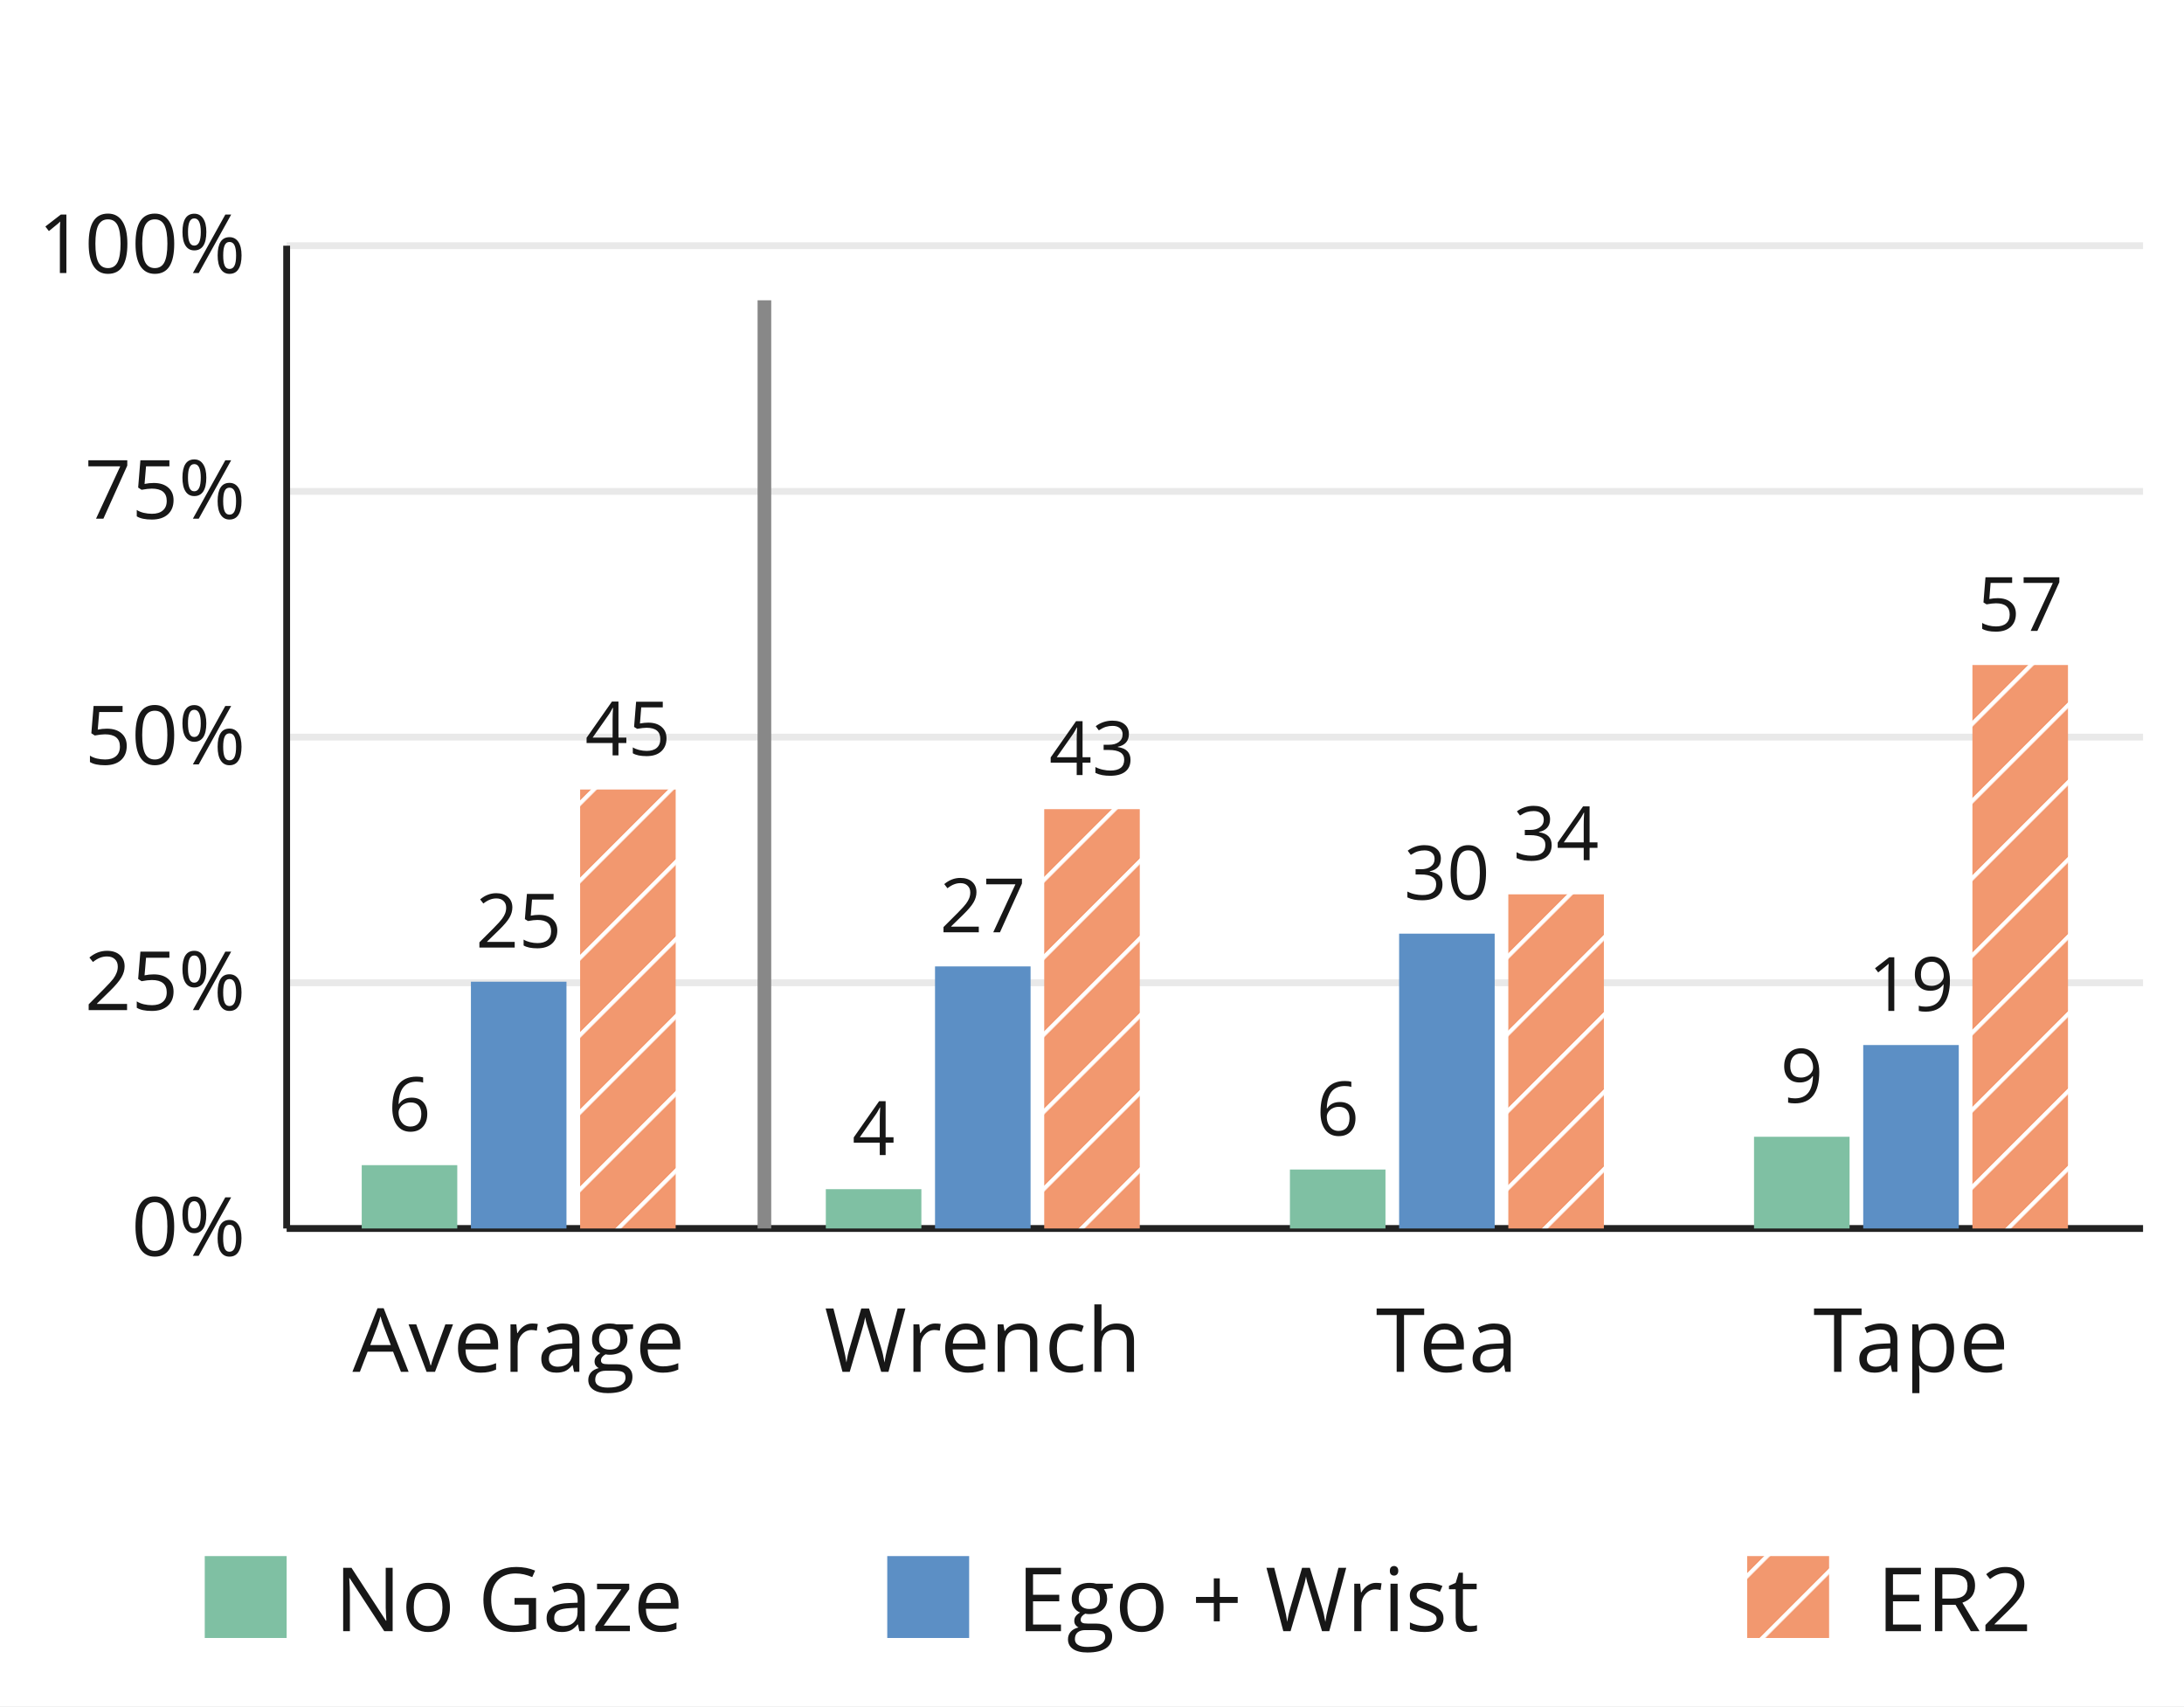
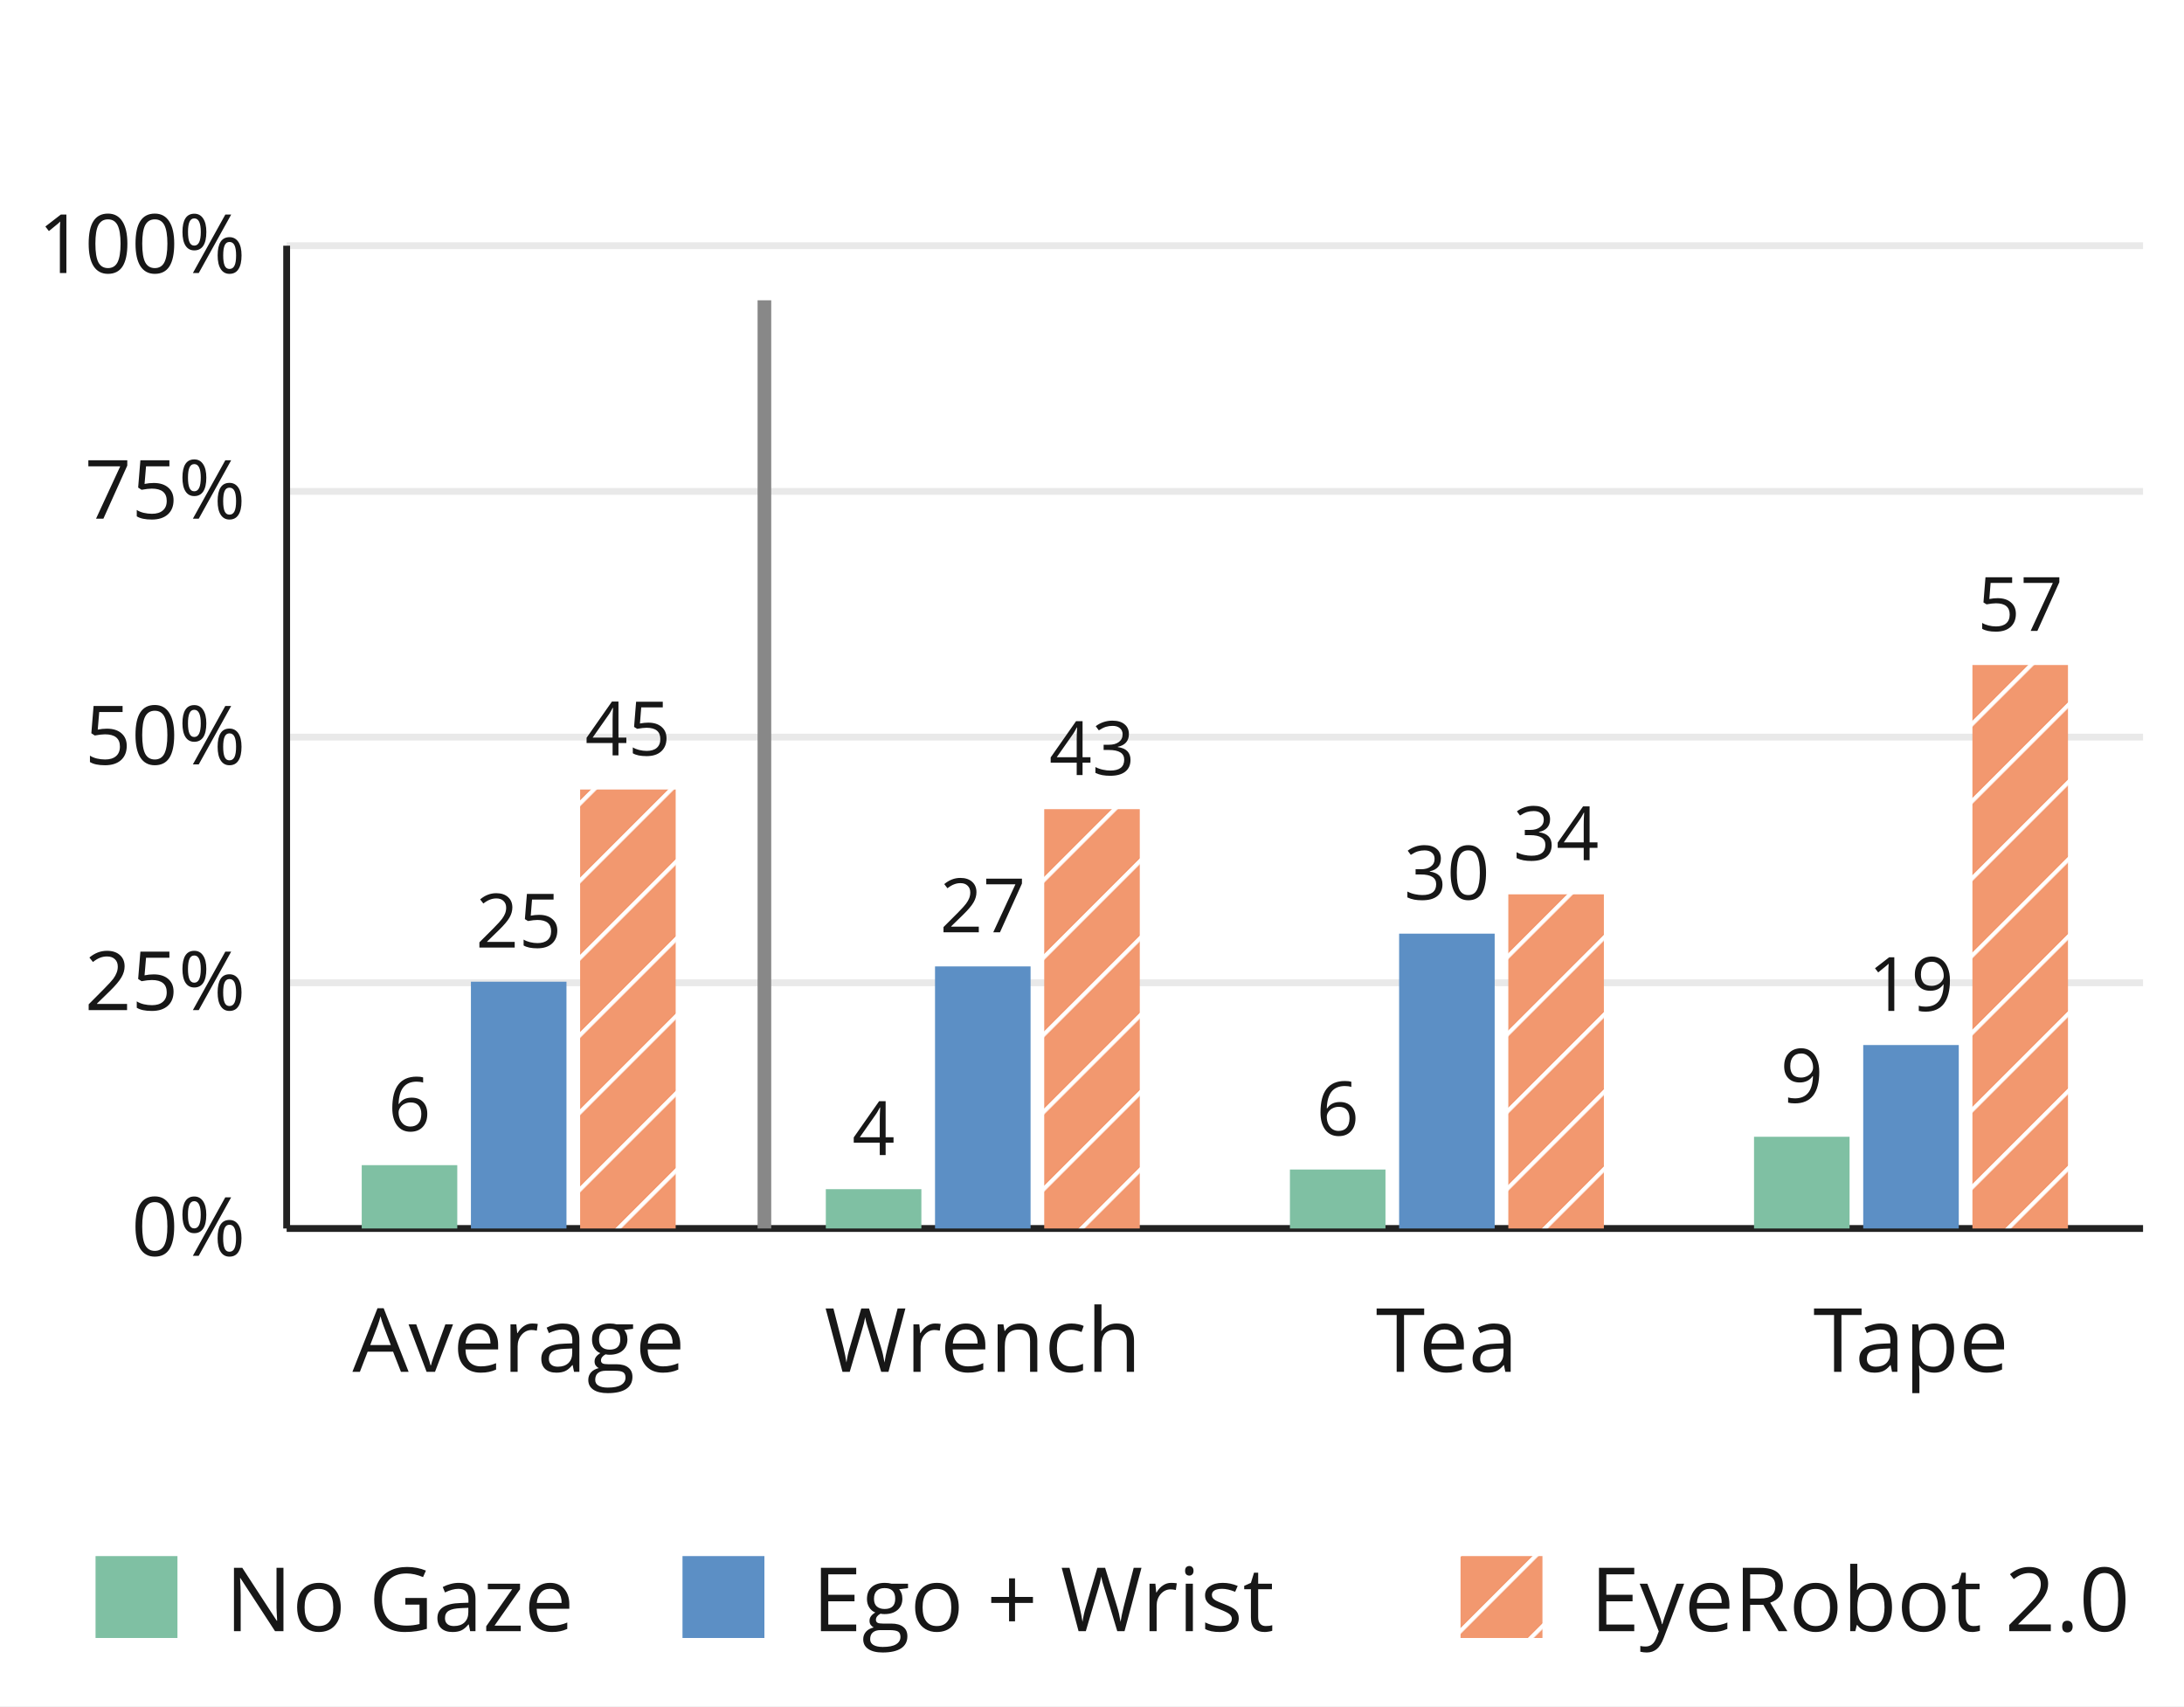
<svg xmlns="http://www.w3.org/2000/svg" width="320" height="250" viewBox="0 0 320 250" role="img" aria-labelledby="title desc">
  <defs>
    <pattern id="avf-hatch" width="8" height="8" patternUnits="userSpaceOnUse" patternTransform="rotate(45)">
      <rect width="8" height="8" fill="#f2986f" />
      <line x1="0" y1="0" x2="0" y2="8" stroke="#fff" stroke-width="1.2" />
    </pattern>
    <style>
      text { font-family: "Avenir Next", Avenir, "Open Sans", sans-serif; fill: #171717; letter-spacing: 0; }
      .legend { font-size: 13px; }
      .section-label { font-size: 14px; fill: #555; }
      .axis-label { font-size: 12px; }
      .task-label { font-size: 13px; }
      .value { font-size: 11px; text-anchor: middle; }
      .grid { stroke: #e9e9e9; stroke-width: 1; }
      .axis { stroke: #222; stroke-width: 1; }
    </style>
  </defs>
  <rect width="320" height="250" fill="#fff" />
  <g transform="translate(0 -24)">
    <g class="grid">
      <line x1="42" y1="60" x2="314" y2="60" />
      <line x1="42" y1="96" x2="314" y2="96" />
      <line x1="42" y1="132" x2="314" y2="132" />
      <line x1="42" y1="168" x2="314" y2="168" />
    </g>
    <g class="axis">
      <line x1="42" y1="60" x2="42" y2="204" />
      <line x1="42" y1="204" x2="314" y2="204" />
      <line x1="112" y1="68" x2="112" y2="204" stroke="#888" stroke-width="2" />
    </g>
    <g class="axis-label" text-anchor="end">
      <text x="36" y="64">100%</text>
      <text x="36" y="100">75%</text>
      <text x="36" y="136">50%</text>
      <text x="36" y="172">25%</text>
      <text x="36" y="208">0%</text>
    </g>
    <g data-task="Average">
      <rect data-policy="No Gaze" data-value="6.444444" x="53" y="194.72" width="14" height="9.28" fill="#7fc0a3" />
      <text class="value" x="60" y="189.72">6</text>
      <rect data-policy="Ego + Wrist" data-value="25.111111" x="69" y="167.84" width="14" height="36.16" fill="#5c8fc5" />
      <text class="value" x="76" y="162.84">25</text>
-       <rect data-policy="ER2" data-value="44.666667" x="85" y="139.68" width="14" height="64.32" fill="url(#avf-hatch)" />
+       <rect data-policy="EyeRobot 2.0" data-value="44.666667" x="85" y="139.68" width="14" height="64.32" fill="url(#avf-hatch)" />
      <text class="value" x="92" y="134.68">45</text>
      <text class="task-label" x="76" y="225" text-anchor="middle">Average</text>
    </g>
    <g data-task="Wrench">
      <rect data-policy="No Gaze" data-value="4.000000" x="121" y="198.24" width="14" height="5.76" fill="#7fc0a3" />
      <text class="value" x="128" y="193.24">4</text>
      <rect data-policy="Ego + Wrist" data-value="26.666667" x="137" y="165.6" width="14" height="38.4" fill="#5c8fc5" />
      <text class="value" x="144" y="160.6">27</text>
-       <rect data-policy="ER2" data-value="42.666667" x="153" y="142.56" width="14" height="61.44" fill="url(#avf-hatch)" />
+       <rect data-policy="EyeRobot 2.0" data-value="42.666667" x="153" y="142.56" width="14" height="61.44" fill="url(#avf-hatch)" />
      <text class="value" x="160" y="137.56">43</text>
      <text class="task-label" x="144" y="225" text-anchor="middle">Wrench</text>
    </g>
    <g data-task="Tea">
      <rect data-policy="No Gaze" data-value="6.000000" x="189" y="195.36" width="14" height="8.64" fill="#7fc0a3" />
      <text class="value" x="196" y="190.36">6</text>
      <rect data-policy="Ego + Wrist" data-value="30.000000" x="205" y="160.8" width="14" height="43.2" fill="#5c8fc5" />
      <text class="value" x="212" y="155.8">30</text>
-       <rect data-policy="ER2" data-value="34.000000" x="221" y="155.04" width="14" height="48.96" fill="url(#avf-hatch)" />
+       <rect data-policy="EyeRobot 2.0" data-value="34.000000" x="221" y="155.04" width="14" height="48.96" fill="url(#avf-hatch)" />
      <text class="value" x="228" y="150.04">34</text>
      <text class="task-label" x="212" y="225" text-anchor="middle">Tea</text>
    </g>
    <g data-task="Tape">
      <rect data-policy="No Gaze" data-value="9.333333" x="257" y="190.56" width="14" height="13.44" fill="#7fc0a3" />
      <text class="value" x="264" y="185.56">9</text>
      <rect data-policy="Ego + Wrist" data-value="18.666667" x="273" y="177.12" width="14" height="26.88" fill="#5c8fc5" />
      <text class="value" x="280" y="172.12">19</text>
-       <rect data-policy="ER2" data-value="57.333333" x="289" y="121.44" width="14" height="82.56" fill="url(#avf-hatch)" />
+       <rect data-policy="EyeRobot 2.0" data-value="57.333333" x="289" y="121.44" width="14" height="82.56" fill="url(#avf-hatch)" />
      <text class="value" x="296" y="116.44">57</text>
      <text class="task-label" x="280" y="225" text-anchor="middle">Tape</text>
    </g>
  </g>
  <g class="legend">
-     <rect x="30" y="228" width="12" height="12" fill="#7fc0a3" />
-     <text x="49" y="239">No Gaze</text>
-     <rect x="130" y="228" width="12" height="12" fill="#5c8fc5" />
-     <text x="149" y="239">Ego + Wrist</text>
-     <rect x="256" y="228" width="12" height="12" fill="url(#avf-hatch)" />
-     <text x="275" y="239">ER2</text>
+     <rect x="14" y="228" width="12" height="12" fill="#7fc0a3" />
+     <text x="33" y="239">No Gaze</text>
+     <rect x="100" y="228" width="12" height="12" fill="#5c8fc5" />
+     <text x="119" y="239">Ego + Wrist</text>
+     <rect x="214" y="228" width="12" height="12" fill="url(#avf-hatch)" />
+     <text x="233" y="239">EyeRobot 2.0</text>
  </g>
</svg>
